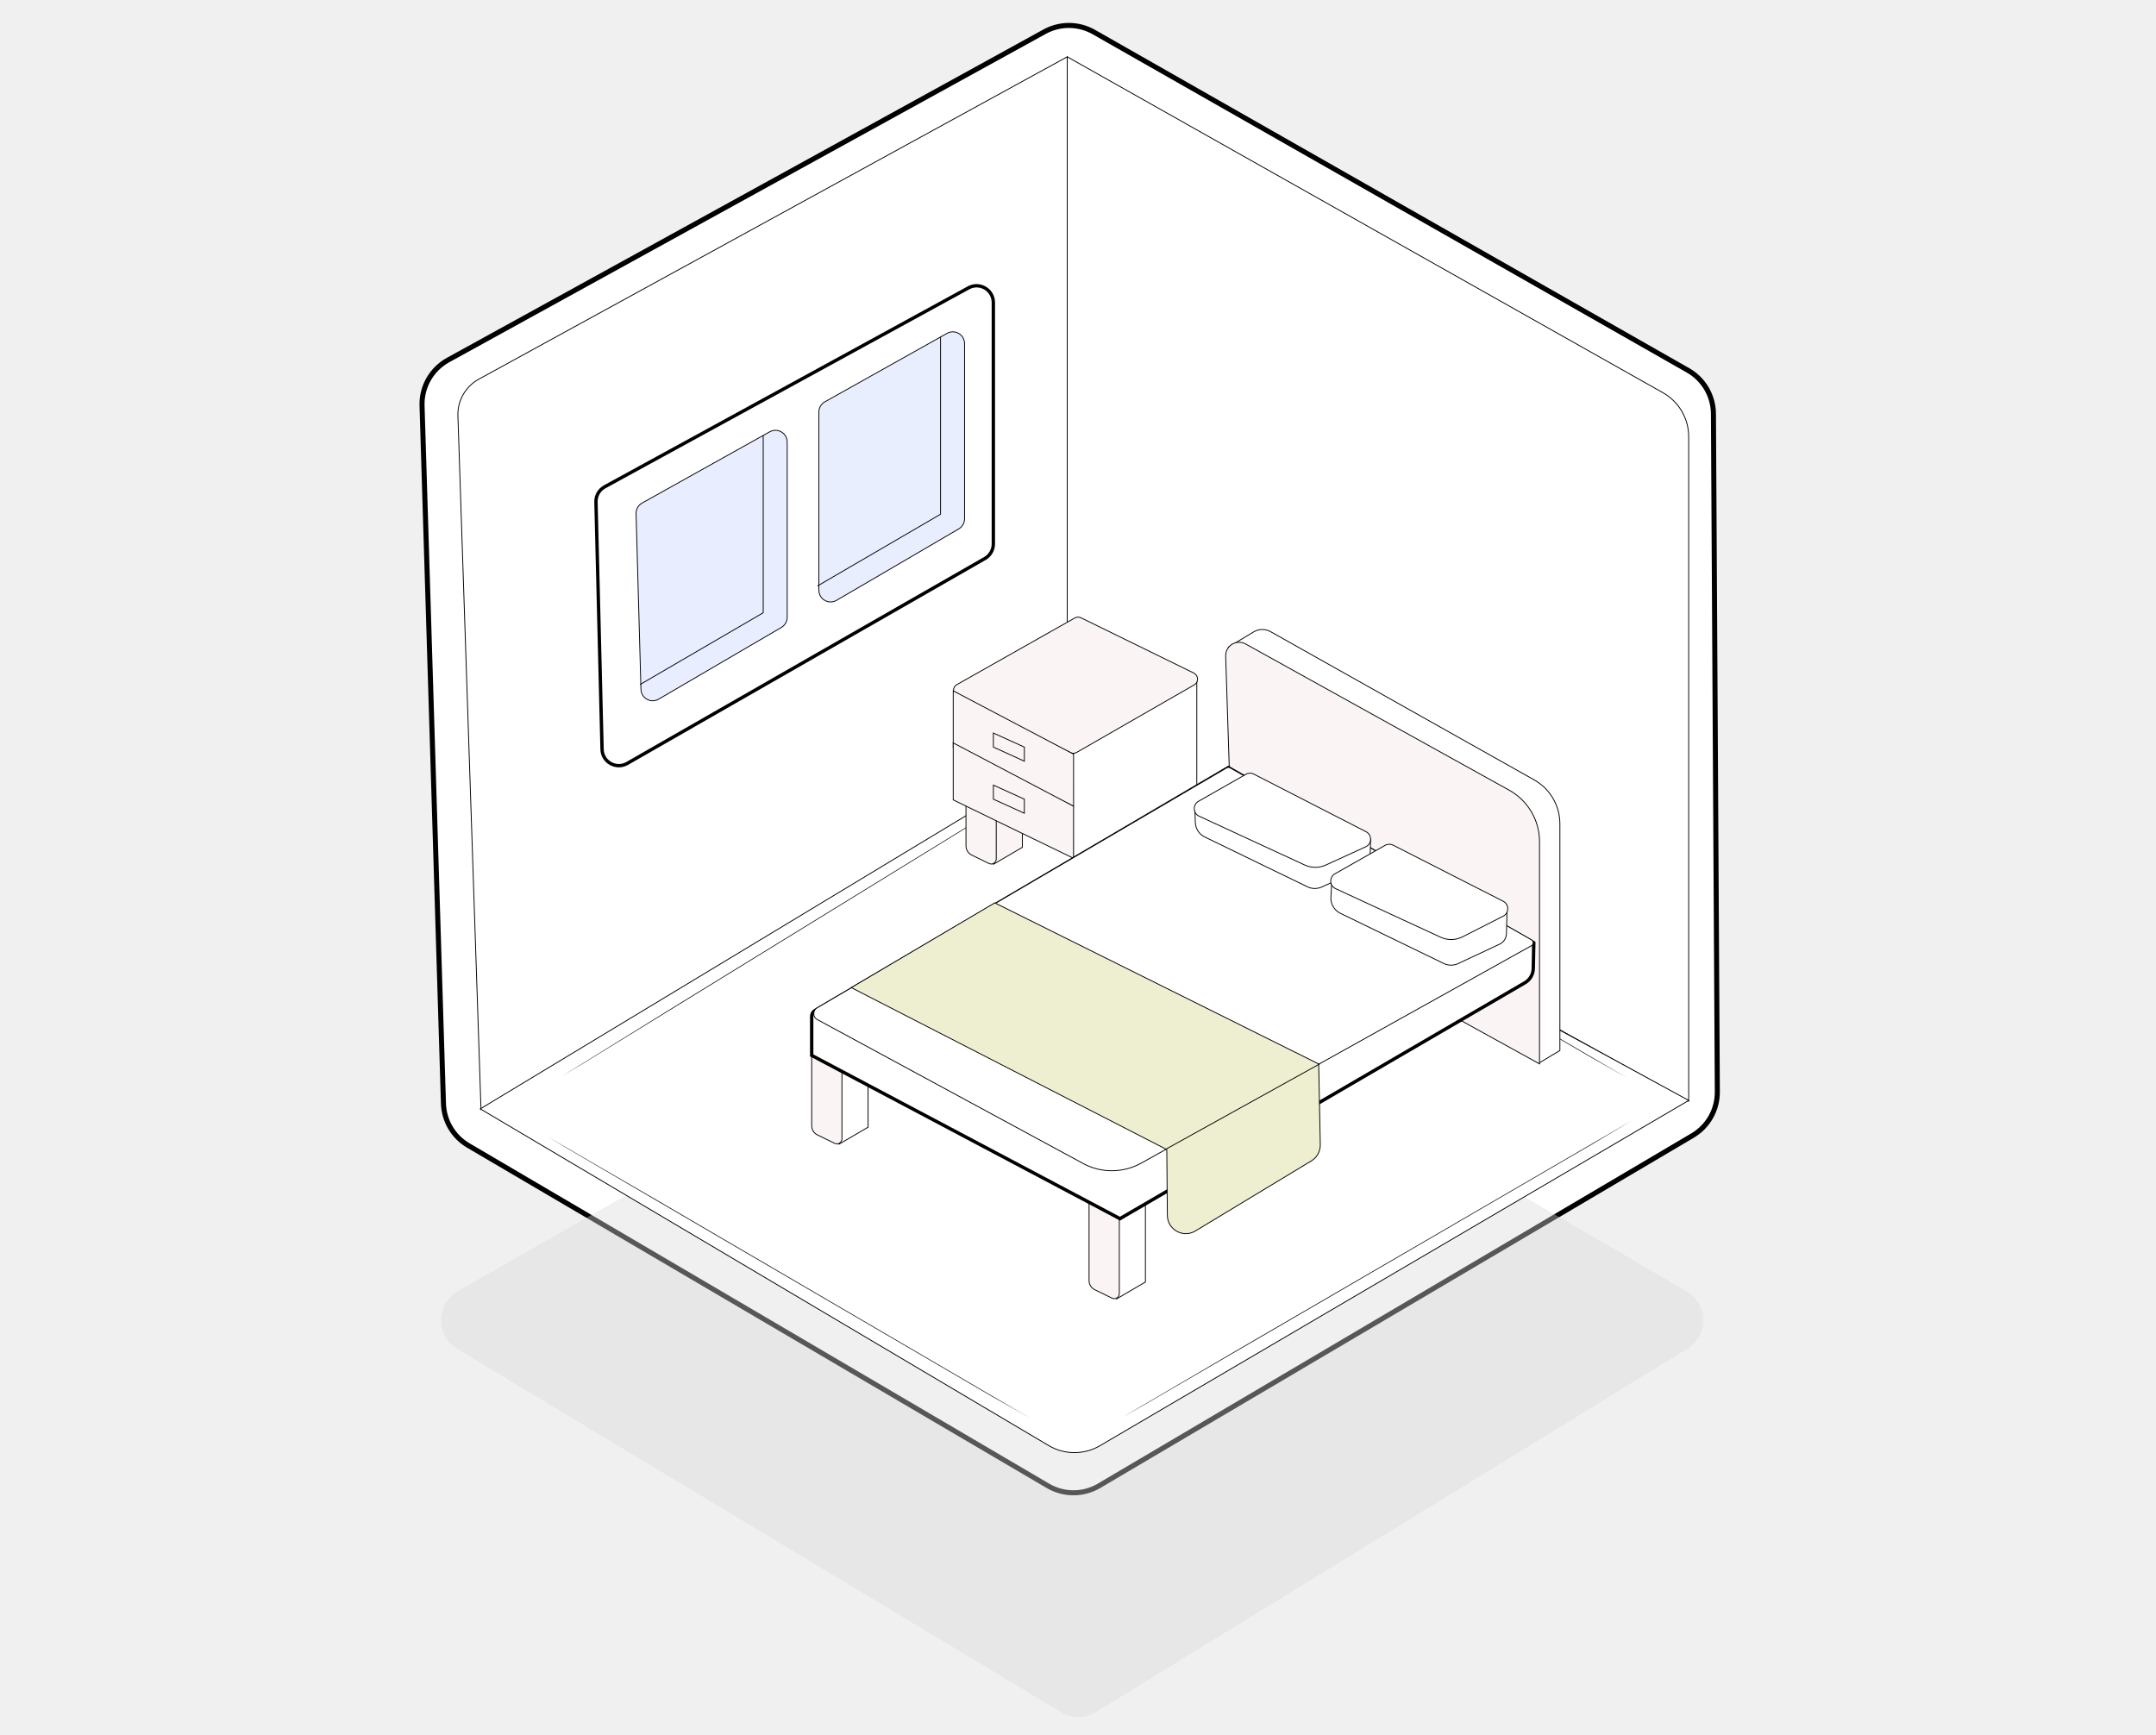
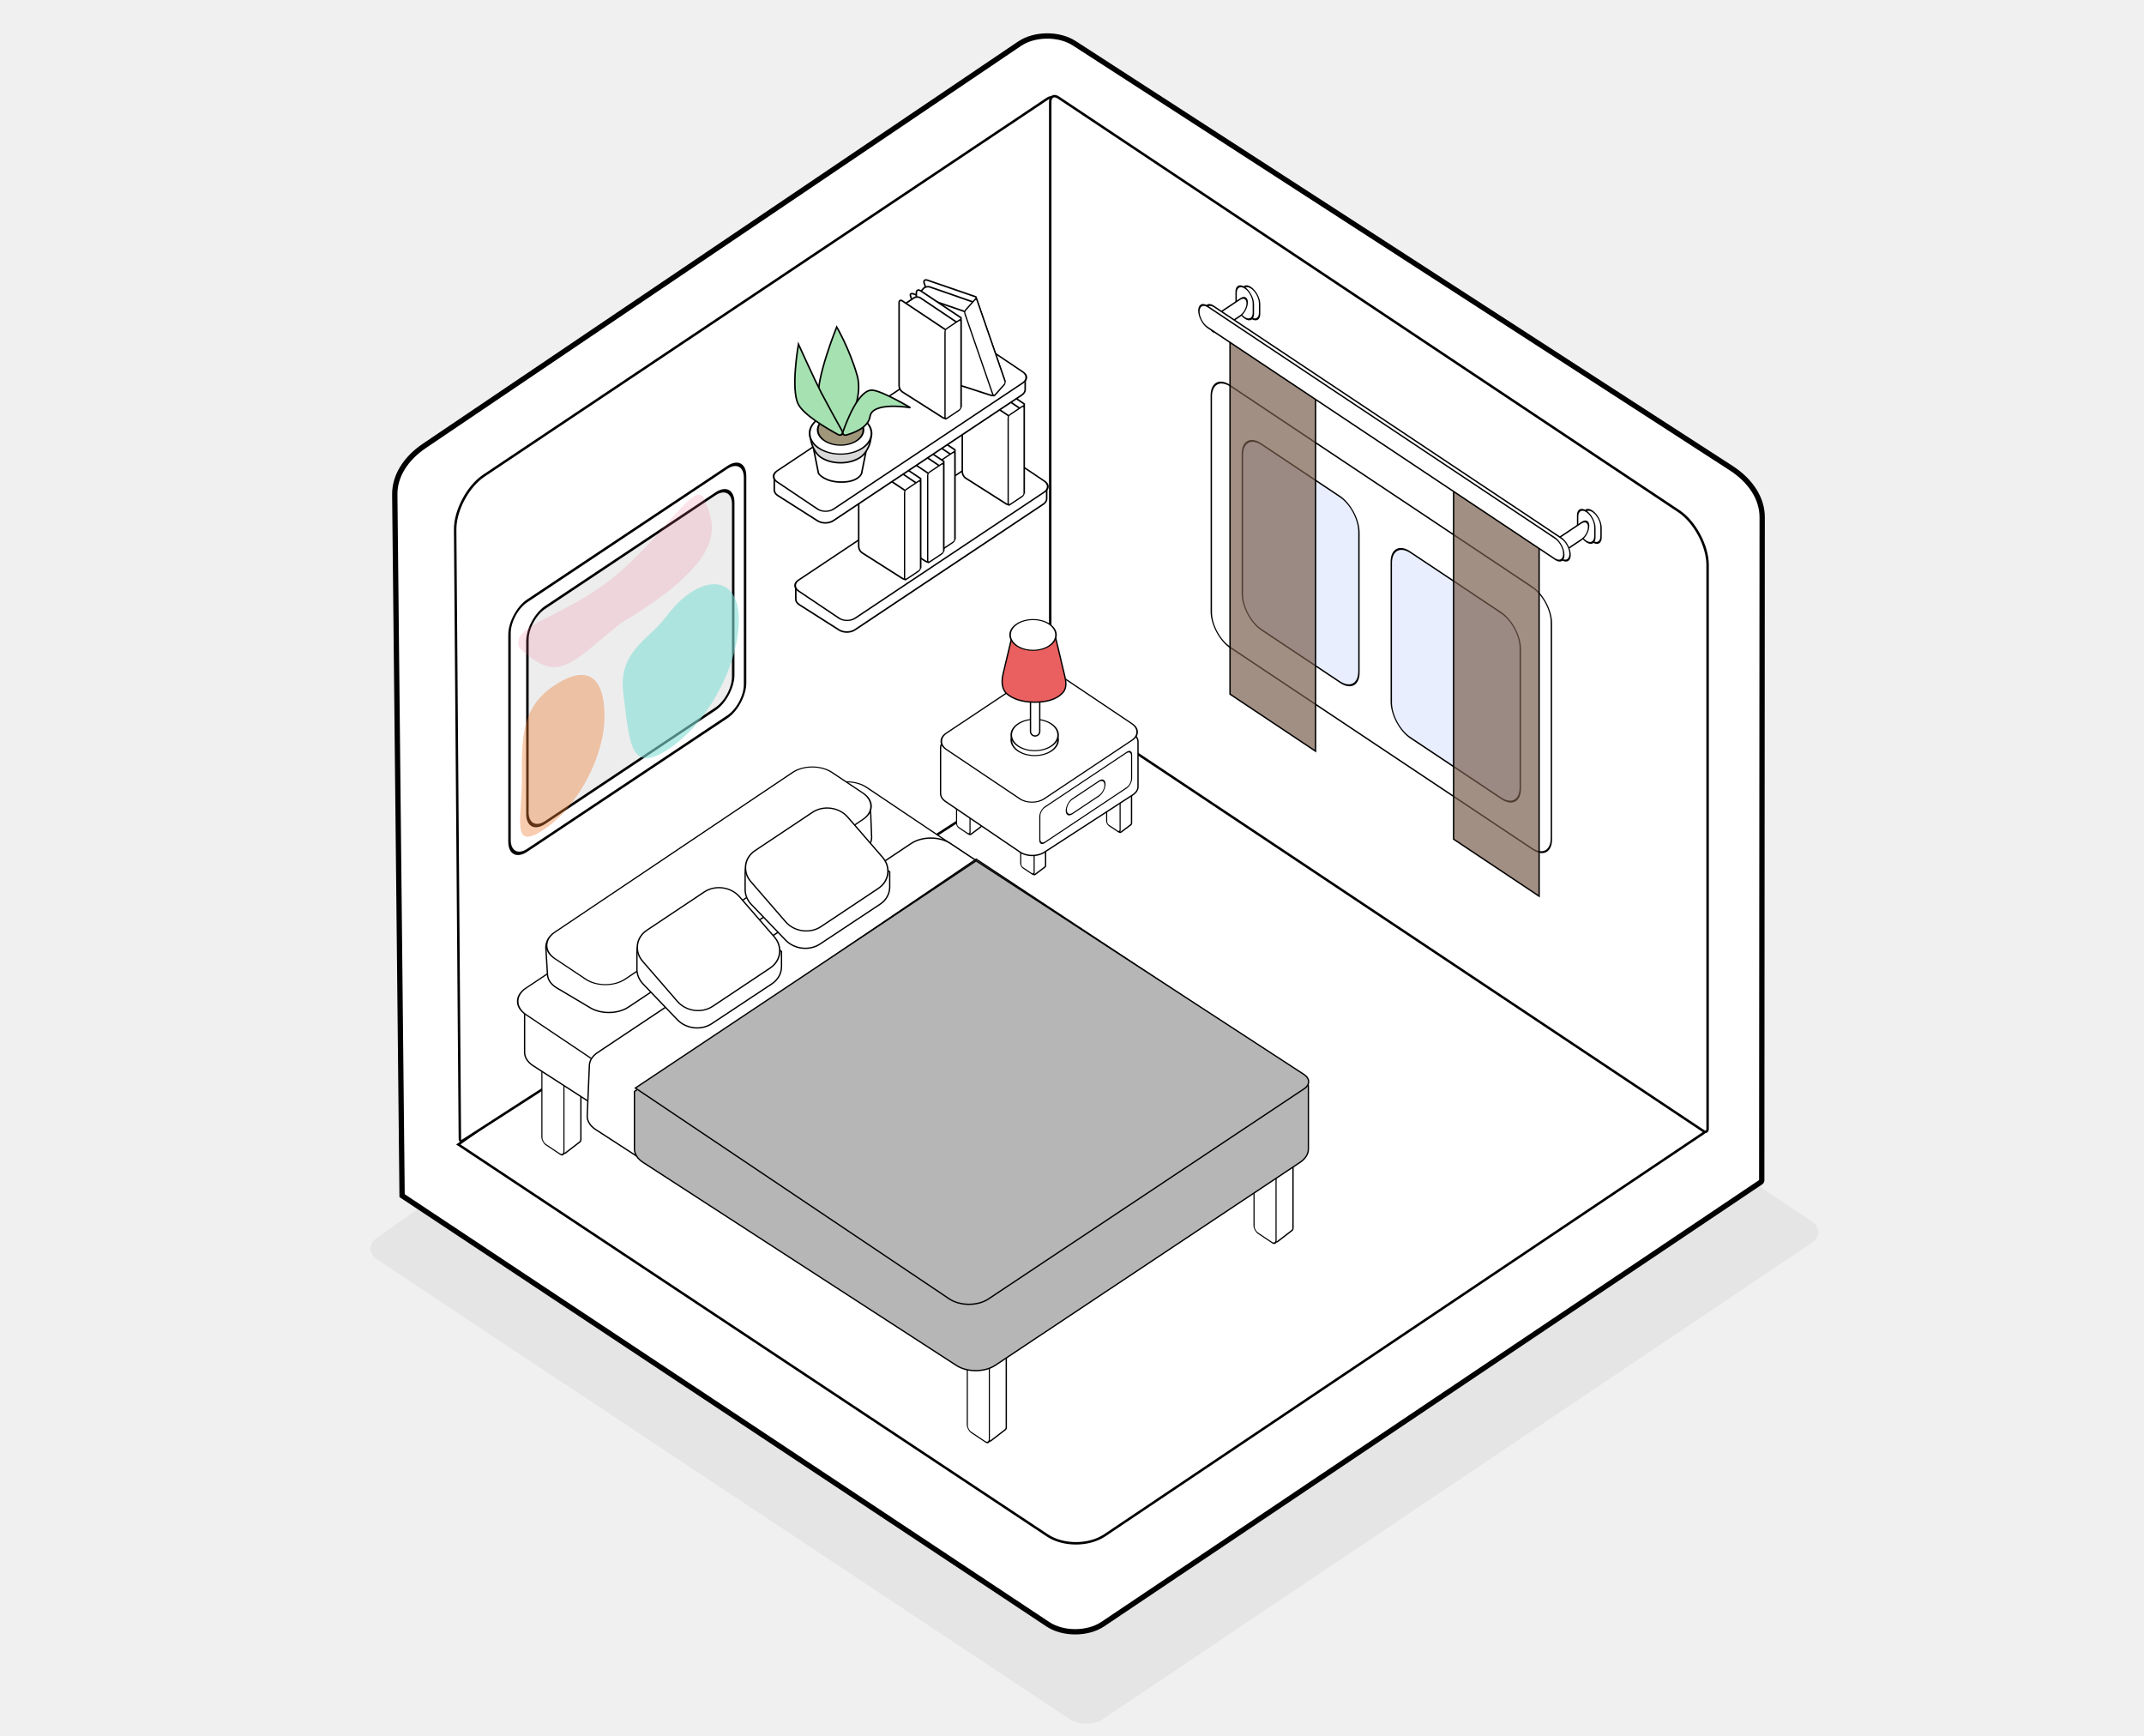
- <svg xmlns="http://www.w3.org/2000/svg" width="169" height="136" viewBox="0 0 169 136" fill="none">
-   <path d="M33.082 31.802L34.761 86.515C34.803 87.871 35.538 89.11 36.708 89.797L82.145 116.48C83.381 117.206 84.915 117.205 86.15 116.476L132.673 89.019C133.883 88.305 134.622 87.002 134.614 85.597L134.309 32.44C134.301 31.029 133.541 29.73 132.315 29.033L85.738 2.511C84.545 1.832 83.084 1.822 81.882 2.484L35.124 28.223C33.825 28.938 33.036 30.32 33.082 31.802Z" fill="white" stroke="black" stroke-width="0.395" />
-   <path d="M83.225 74.228L35.902 101.209C34.155 102.205 34.126 104.713 35.849 105.75L83.171 134.223C84.013 134.73 85.068 134.725 85.905 134.21L132.252 105.737C133.947 104.695 133.918 102.222 132.198 101.221L85.852 74.239C85.041 73.767 84.04 73.763 83.225 74.228Z" fill="#D9D9D9" fill-opacity="0.4" />
-   <path d="M37.704 86.984L35.893 32.599C35.853 31.409 36.487 30.297 37.531 29.725L83.659 4.453L84.1 59.124L37.704 86.984Z" fill="white" stroke="black" stroke-width="0.066" />
-   <path d="M47.193 58.739L46.715 39.349C46.703 38.856 46.967 38.398 47.399 38.162L75.918 22.565C76.795 22.085 77.865 22.72 77.865 23.719V42.639C77.865 43.111 77.613 43.546 77.204 43.781L49.162 59.848C48.297 60.343 47.217 59.735 47.193 58.739Z" fill="white" fill-opacity="0.7" stroke="black" stroke-width="0.263" />
-   <path d="M50.242 54.04L49.859 40.264C49.85 39.921 50.032 39.601 50.331 39.434L60.335 33.85C60.949 33.508 61.705 33.952 61.705 34.655V48.391C61.705 48.718 61.531 49.021 61.249 49.186L51.627 54.81C51.023 55.163 50.261 54.74 50.242 54.04Z" fill="#DFE6FF" fill-opacity="0.7" stroke="black" stroke-width="0.066" />
-   <path d="M64.188 46.267V32.302C64.188 31.969 64.368 31.662 64.658 31.499L74.236 26.132C74.85 25.788 75.607 26.231 75.607 26.935V40.668C75.607 40.995 75.434 41.298 75.151 41.463L65.573 47.062C64.959 47.421 64.188 46.978 64.188 46.267Z" fill="#E9EEFF" stroke="black" stroke-width="0.066" />
-   <path d="M59.826 34.133V48.035L50.172 53.662" stroke="black" stroke-width="0.066" />
-   <path d="M73.725 26.41V40.312L64.07 45.94" stroke="black" stroke-width="0.066" />
-   <path d="M83.656 4.453L130.362 30.794C131.602 31.494 132.369 32.808 132.369 34.232V86.322L83.656 59.345V4.453Z" fill="white" stroke="black" stroke-width="0.066" />
-   <path d="M132.372 86.265L86.217 113.334C84.979 114.06 83.444 114.057 82.209 113.325L37.648 86.927L83.162 59.453L132.372 86.265Z" fill="white" stroke="black" stroke-width="0.066" />
-   <path d="M98.423 67.482L89.93 62.555L91.405 63.441L108.293 73.306L124.726 82.9L127.626 84.543L98.423 67.482Z" fill="black" />
-   <path d="M52.923 78.874L44.07 84.352L45.636 83.414L63.3 72.554L80.483 61.984L83.471 60.096L52.923 78.874Z" fill="black" />
-   <path d="M51.454 94.056L42.961 89.129L44.436 90.015L61.324 99.88L77.758 109.474L80.657 111.118L51.454 94.056Z" fill="black" />
-   <path d="M96.968 105.838L87.984 111.098L89.572 110.199L107.497 99.774L124.933 89.626L127.966 87.812L96.968 105.838Z" fill="black" />
-   <path d="M80.137 66.426L77.875 67.75L77.985 60.413L80.137 59.695V66.426Z" fill="#FAF4F4" stroke="black" stroke-width="0.066" />
-   <path d="M78.091 67.338V61.46L75.719 60.191V66.319C75.719 66.62 75.891 66.895 76.162 67.028L77.523 67.693C77.785 67.821 78.091 67.63 78.091 67.338Z" fill="#FAF4F4" stroke="black" stroke-width="0.066" />
-   <path d="M84.047 59.121L84.157 69.713L93.812 63.7V53.328L84.047 59.121Z" fill="white" stroke="black" stroke-width="0.066" />
-   <path d="M84.245 48.445L75.005 53.668C74.638 53.876 74.652 54.41 75.03 54.597L83.904 58.997C84.061 59.075 84.247 59.069 84.4 58.981L93.609 53.691C93.975 53.48 93.957 52.947 93.579 52.762L84.736 48.431C84.58 48.354 84.396 48.36 84.245 48.445Z" fill="#FAF4F4" stroke="black" stroke-width="0.066" />
-   <path d="M74.719 58.625V54.156L84.153 59.121V63.204L74.719 58.625Z" fill="#FAF4F4" stroke="black" stroke-width="0.066" />
-   <path d="M77.867 58.568V57.465L80.295 58.568V59.672L77.867 58.568Z" fill="#FAF4F4" stroke="black" stroke-width="0.066" />
-   <path d="M74.719 62.707V58.238L84.153 63.203V67.286L74.719 62.707Z" fill="#FAF4F4" stroke="black" stroke-width="0.066" />
-   <path d="M77.867 62.65V61.547L80.295 62.65V63.754L77.867 62.65Z" fill="#FAF4F4" stroke="black" stroke-width="0.066" />
-   <path d="M89.785 100.5L87.523 101.824L87.634 94.487L89.785 93.769V100.5Z" fill="white" stroke="black" stroke-width="0.066" />
-   <path d="M87.739 101.412V95.534L85.367 94.266V100.393C85.367 100.694 85.539 100.97 85.81 101.102L87.171 101.767C87.434 101.895 87.739 101.704 87.739 101.412Z" fill="#FAF4F4" stroke="black" stroke-width="0.066" />
-   <path d="M68.043 88.363L65.781 89.687L65.892 82.35L68.043 81.633V88.363Z" fill="white" stroke="black" stroke-width="0.066" />
-   <path d="M65.997 89.276V83.398L63.625 82.129V88.256C63.625 88.558 63.797 88.833 64.068 88.965L65.429 89.63C65.692 89.758 65.997 89.567 65.997 89.276Z" fill="#FAF4F4" stroke="black" stroke-width="0.066" />
-   <path d="M122.273 82.352L120.618 83.345L96.289 50.728L98.268 49.536C98.674 49.291 99.179 49.284 99.592 49.516L120.261 61.139C121.504 61.838 122.273 63.153 122.273 64.579V82.352Z" fill="white" stroke="black" stroke-width="0.066" />
-   <path d="M120.676 65.975V83.4L96.678 70.16L96.075 51.436C96.049 50.619 96.923 50.086 97.638 50.482L118.305 61.948C119.768 62.76 120.676 64.302 120.676 65.975Z" fill="#FAF4F4" stroke="black" stroke-width="0.066" />
-   <path d="M119.534 77.039L87.788 95.534L63.625 82.736V79.671C63.625 79.485 63.724 79.312 63.885 79.218L96.284 60.172L120.227 73.909L120.187 75.928C120.178 76.387 119.93 76.808 119.534 77.039Z" fill="white" stroke="black" stroke-width="0.263" />
-   <path d="M84.897 91.207L64.063 79.926C63.703 79.731 63.694 79.216 64.048 79.009L96.156 60.194C96.238 60.147 96.338 60.146 96.42 60.193L120.046 73.678C120.224 73.779 120.223 74.037 120.044 74.136L89.458 91.179C88.042 91.968 86.322 91.978 84.897 91.207Z" fill="white" stroke="black" stroke-width="0.066" />
-   <path d="M77.975 70.777L66.727 77.421L91.46 90.117L91.504 95.273C91.514 96.395 92.74 97.08 93.7 96.5L102.794 91.004C103.237 90.736 103.503 90.253 103.493 89.736L103.367 83.407L77.975 70.777Z" fill="#EDEFD0" stroke="black" stroke-width="0.066" />
-   <path d="M91.336 90.116L103.44 83.406" stroke="black" stroke-width="0.066" />
-   <path d="M93.695 64.47L93.664 63.445L107.435 65.762L107.395 67.249C107.386 67.601 107.176 67.917 106.854 68.063L103.605 69.535C103.249 69.696 102.839 69.691 102.487 69.52L94.436 65.614C93.995 65.4 93.71 64.959 93.695 64.47Z" fill="white" stroke="black" stroke-width="0.066" />
-   <path d="M103.923 67.814L107.05 66.384C107.549 66.155 107.565 65.451 107.077 65.2L98.283 60.686C98.086 60.585 97.85 60.59 97.657 60.7L93.946 62.815C93.481 63.08 93.51 63.759 93.995 63.983L102.273 67.811C102.796 68.053 103.399 68.054 103.923 67.814Z" fill="white" stroke="black" stroke-width="0.066" />
-   <path d="M104.323 70.337L104.396 69.039L118.125 71.445L118.083 73.201C118.075 73.55 117.87 73.865 117.553 74.013L114.301 75.537C113.941 75.706 113.525 75.703 113.168 75.529L105.062 71.595C104.584 71.363 104.293 70.867 104.323 70.337Z" fill="white" stroke="black" stroke-width="0.066" />
-   <path d="M114.646 73.439L117.826 71.823C118.305 71.579 118.306 70.894 117.826 70.65L109.198 66.254C109.001 66.154 108.767 66.159 108.575 66.268L104.645 68.496C104.18 68.76 104.208 69.441 104.694 69.665L112.924 73.471C113.472 73.724 114.107 73.713 114.646 73.439Z" fill="white" stroke="black" stroke-width="0.066" />
+ <svg xmlns="http://www.w3.org/2000/svg" width="168" height="136" viewBox="0 0 168 136" fill="none">
+   <path d="M83.65 58.572C84.351 58.075 85.526 58.062 86.249 58.544L141.947 95.676C142.656 96.149 142.658 96.917 141.95 97.392L86.402 134.7C85.696 135.174 84.551 135.177 83.842 134.706L29.565 98.689C28.867 98.226 28.849 97.475 29.524 96.995L83.65 58.572Z" fill="black" fill-opacity="0.05" />
+   <path d="M79.895 3.423C81.07 2.63 82.978 2.615 84.177 3.39L135.636 36.666C137.2 37.678 138.083 39.072 138.082 40.528L138.047 92.478C138.047 92.535 138.012 92.591 137.951 92.632L86.414 127.247C85.227 128.044 83.302 128.048 82.11 127.258L31.507 93.677L30.934 38.751C30.919 37.32 31.757 35.944 33.263 34.926L79.895 3.423Z" fill="white" stroke="black" stroke-width="0.416" />
+   <path d="M81.916 57.011C83.144 56.139 85.205 56.117 86.471 56.961L133.512 88.322C133.691 88.441 133.691 88.635 133.513 88.755L86.562 120.289C85.325 121.12 83.317 121.125 82.073 120.3L35.912 89.668L81.916 57.011Z" fill="white" stroke="black" stroke-width="0.193" />
+   <path d="M35.665 41.494C35.653 40.001 36.661 38.104 37.91 37.269L82.063 7.738C82.412 7.504 82.698 7.646 82.709 8.058L83.962 55.769C84.001 57.286 82.958 59.253 81.672 60.082L36.272 89.357C36.141 89.441 36.036 89.384 36.035 89.228L35.665 41.494Z" fill="white" stroke="black" stroke-width="0.193" />
+   <path d="M82.294 7.989C82.294 7.561 82.582 7.406 82.939 7.644L131.554 40.054C132.797 40.882 133.804 42.764 133.804 44.257V88.446C133.804 88.661 133.659 88.739 133.48 88.619L84.543 55.995C83.301 55.167 82.294 53.285 82.294 51.792V7.989Z" fill="white" stroke="black" stroke-width="0.193" />
+   <rect x="0.097" y="0.052" width="22.184" height="19.543" rx="1.665" transform="matrix(0.83205 -0.5547 0 1 39.843 48.0016)" fill="white" stroke="black" stroke-width="0.233" />
+   <rect x="0.097" y="0.052" width="19.382" height="16.851" rx="1.665" transform="matrix(0.83205 -0.5547 0 1 41.2458 48.5189)" fill="#EDEDED" stroke="black" stroke-width="0.233" />
+   <path d="M40.678 50.733C40.012 48.916 43.968 48.498 47.982 45.3C51.996 42.102 54.547 37.334 55.212 39.151C55.878 40.969 57.539 43.534 48.682 48.797C44.668 51.995 43.785 53.694 40.678 50.733Z" fill="#F07594" fill-opacity="0.2" />
+   <path d="M57.897 48.529C57.897 52.111 55.459 56.641 52.451 58.646C49.443 60.651 49.351 58.433 48.871 54.545C48.327 51.067 50.781 50.2 52.18 48.336C54.81 44.829 57.897 44.946 57.897 48.529Z" fill="#84DED5" fill-opacity="0.6" />
+   <path d="M47.365 56.142C47.365 59.28 45.248 63.235 42.637 64.976C40.026 66.717 40.893 64.223 40.893 61.085C40.893 57.947 40.795 55.468 43.406 53.727C46.017 51.986 47.365 53.004 47.365 56.142Z" fill="#FF0040" fill-opacity="0.23" />
+   <path d="M47.365 56.142C47.365 59.28 45.248 63.235 42.637 64.976C40.026 66.717 40.893 64.223 40.893 61.085C40.893 57.947 40.795 55.468 43.406 53.727C46.017 51.986 47.365 53.004 47.365 56.142Z" fill="#E1E431" fill-opacity="0.22" />
+   <path d="M62.633 47.377C62.456 47.265 62.356 47.108 62.356 46.945L62.356 46.15C62.356 45.985 62.457 45.828 62.636 45.715L77.498 36.376C77.812 36.178 78.294 36.16 78.641 36.333L81.619 37.82C81.869 37.945 82.016 38.142 82.016 38.35L82.016 39.078C82.016 39.236 81.922 39.388 81.754 39.5L66.986 49.346C66.644 49.574 66.093 49.578 65.743 49.355L62.633 47.377Z" fill="white" stroke="black" stroke-width="0.121" />
+   <rect x="0.101" y="0" width="19.351" height="5.346" rx="0.758" transform="matrix(0.83205 -0.5547 0.830139 0.557556 61.8508 45.9315)" fill="white" stroke="black" stroke-width="0.121" />
+   <path d="M71.328 33.302C71.328 33.087 71.473 33.009 71.652 33.128L74.827 35.245V42.178L71.328 40.105V33.302Z" fill="white" stroke="black" stroke-width="0.121" />
+   <path d="M70.281 34.605C70.14 34.51 70.14 34.356 70.282 34.262L71.139 33.691C71.281 33.596 71.51 33.596 71.651 33.691L74.668 35.718L73.555 36.46C73.413 36.554 73.183 36.554 73.042 36.459L70.281 34.605Z" fill="white" stroke="black" stroke-width="0.121" />
+   <path d="M69.975 34.065C69.975 33.895 70.09 33.833 70.231 33.928L73.922 36.389L73.713 42.904C73.706 43.105 73.568 43.177 73.397 43.068L70.238 41.061C70.094 40.969 69.975 40.751 69.975 40.577V34.065Z" fill="white" stroke="black" stroke-width="0.121" />
+   <rect x="0.05" y="0.027" width="1.501" height="7.044" rx="0.164" transform="matrix(0.83205 -0.5547 0 1 73.527 36.1833)" fill="white" stroke="black" stroke-width="0.121" />
+   <path d="M76.757 29.701C76.757 29.486 76.903 29.408 77.082 29.528L80.257 31.645V38.577L76.757 36.505V29.701Z" fill="white" stroke="black" stroke-width="0.121" />
+   <path d="M75.711 31.004C75.57 30.909 75.57 30.756 75.711 30.661L76.569 30.09C76.71 29.995 76.94 29.996 77.081 30.091L80.098 32.117L78.984 32.859C78.842 32.954 78.613 32.953 78.472 32.859L75.711 31.004Z" fill="white" stroke="black" stroke-width="0.121" />
+   <path d="M75.404 30.465C75.404 30.294 75.519 30.233 75.661 30.327L79.352 32.788L79.142 39.303C79.136 39.505 78.998 39.576 78.827 39.468L75.668 37.46C75.523 37.369 75.404 37.15 75.404 36.977V30.465Z" fill="white" stroke="black" stroke-width="0.121" />
+   <rect x="0.05" y="0.027" width="1.501" height="7.044" rx="0.164" transform="matrix(0.83205 -0.5547 0 1 78.9567 32.5827)" fill="white" stroke="black" stroke-width="0.121" />
+   <path d="M70.452 34.202C70.452 33.987 70.597 33.909 70.776 34.028L73.951 36.145V43.078L70.452 41.005V34.202Z" fill="white" stroke="black" stroke-width="0.121" />
+   <path d="M69.405 35.505C69.264 35.41 69.264 35.257 69.406 35.162L70.263 34.591C70.405 34.496 70.634 34.497 70.775 34.592L73.792 36.618L72.678 37.36C72.537 37.455 72.307 37.454 72.166 37.359L69.405 35.505Z" fill="white" stroke="black" stroke-width="0.121" />
+   <path d="M69.099 34.965C69.099 34.795 69.214 34.733 69.355 34.828L73.046 37.289L72.837 43.804C72.83 44.005 72.692 44.077 72.521 43.969L69.362 41.961C69.218 41.869 69.099 41.651 69.099 41.477V34.965Z" fill="white" stroke="black" stroke-width="0.121" />
+   <rect x="0.05" y="0.027" width="1.501" height="7.044" rx="0.164" transform="matrix(0.83205 -0.5547 0 1 72.6511 37.0834)" fill="white" stroke="black" stroke-width="0.121" />
+   <path d="M68.639 35.551C68.639 35.336 68.784 35.258 68.963 35.378L72.139 37.495V44.427L68.639 42.355V35.551Z" fill="white" stroke="black" stroke-width="0.121" />
+   <path d="M67.593 36.855C67.451 36.76 67.452 36.606 67.593 36.511L68.45 35.94C68.592 35.846 68.822 35.846 68.963 35.941L71.98 37.967L70.866 38.71C70.724 38.804 70.495 38.804 70.353 38.709L67.593 36.855Z" fill="white" stroke="black" stroke-width="0.121" />
+   <path d="M67.286 36.315C67.286 36.144 67.401 36.083 67.543 36.177L71.234 38.638L71.024 45.154C71.018 45.355 70.88 45.426 70.709 45.318L67.55 43.31C67.405 43.219 67.286 43 67.286 42.827V36.315Z" fill="white" stroke="black" stroke-width="0.121" />
+   <rect x="0.05" y="0.027" width="1.501" height="7.044" rx="0.164" transform="matrix(0.83205 -0.5547 0 1 70.8386 38.4328)" fill="white" stroke="black" stroke-width="0.121" />
+   <path d="M60.948 38.826C60.771 38.713 60.671 38.556 60.671 38.393L60.671 37.598C60.67 37.433 60.772 37.276 60.951 37.163L75.813 27.824C76.127 27.627 76.609 27.609 76.956 27.782L79.934 29.269C80.184 29.393 80.331 29.59 80.331 29.799L80.331 30.526C80.331 30.684 80.237 30.836 80.069 30.948L65.301 40.794C64.959 41.022 64.408 41.026 64.057 40.803L60.948 38.826Z" fill="white" stroke="black" stroke-width="0.121" />
+   <rect x="0.101" y="0" width="19.351" height="5.346" rx="0.758" transform="matrix(0.83205 -0.5547 0.830139 0.557556 60.1657 37.3798)" fill="white" stroke="black" stroke-width="0.121" />
+   <path d="M72.418 22.189C72.348 21.986 72.464 21.881 72.677 21.954L76.466 23.257L78.729 29.81L74.639 28.62L72.418 22.189Z" fill="white" stroke="black" stroke-width="0.121" />
+   <path d="M71.827 23.65C71.658 23.591 71.608 23.446 71.716 23.325L72.365 22.597C72.473 22.476 72.697 22.426 72.866 22.485L76.47 23.737L75.626 24.684C75.519 24.804 75.294 24.854 75.126 24.795L71.827 23.65Z" fill="white" stroke="black" stroke-width="0.121" />
+   <path d="M71.349 23.206C71.293 23.046 71.385 22.962 71.554 23.02L75.958 24.535L77.88 30.74C77.94 30.931 77.828 31.029 77.626 30.964L73.889 29.761C73.718 29.706 73.531 29.526 73.474 29.362L71.349 23.206Z" fill="white" stroke="black" stroke-width="0.121" />
+   <rect x="0.058" y="0.014" width="1.501" height="7.044" rx="0.164" transform="matrix(0.630634 -0.707232 0.326413 0.945227 75.5119 24.4418)" fill="white" stroke="black" stroke-width="0.121" />
+   <path d="M71.803 22.951C71.803 22.736 71.948 22.658 72.127 22.777L75.302 24.894V31.827L71.803 29.754V22.951Z" fill="white" stroke="black" stroke-width="0.121" />
+   <path d="M70.756 24.254C70.615 24.159 70.615 24.006 70.757 23.911L71.614 23.34C71.756 23.245 71.985 23.246 72.126 23.341L75.143 25.367L74.029 26.109C73.888 26.204 73.658 26.203 73.517 26.108L70.756 24.254Z" fill="white" stroke="black" stroke-width="0.121" />
+   <path d="M70.45 23.714C70.45 23.544 70.565 23.483 70.707 23.577L74.397 26.038L74.188 32.553C74.181 32.754 74.043 32.826 73.873 32.718L70.713 30.71C70.569 30.619 70.45 30.4 70.45 30.226V23.714Z" fill="white" stroke="black" stroke-width="0.121" />
+   <rect x="0.05" y="0.027" width="1.501" height="7.044" rx="0.164" transform="matrix(0.83205 -0.5547 0 1 74.0085 25.8325)" fill="white" stroke="black" stroke-width="0.121" />
+   <path d="M64.137 37.095L63.687 34.844H67.963L67.513 37.095C67.513 37.095 67.287 37.77 65.937 37.77C64.587 37.77 64.137 37.095 64.137 37.095Z" fill="white" stroke="black" stroke-width="0.121" />
+   <path d="M67.419 33.75L67.456 33.775L67.502 33.759C67.662 33.706 67.786 33.692 67.88 33.702C67.971 33.713 68.044 33.747 68.101 33.805C68.219 33.925 68.262 34.139 68.233 34.396C68.205 34.651 68.108 34.939 67.963 35.199C67.818 35.461 67.627 35.69 67.416 35.831C66.556 36.404 65.164 36.401 64.306 35.825C64.097 35.684 63.909 35.442 63.768 35.163C63.627 34.885 63.535 34.577 63.51 34.308C63.498 34.174 63.502 34.05 63.525 33.947C63.548 33.842 63.589 33.761 63.645 33.708C63.699 33.657 63.765 33.633 63.849 33.634C63.938 33.636 64.059 33.668 64.216 33.749L64.266 33.774L64.31 33.745C65.169 33.172 66.562 33.174 67.419 33.75Z" fill="#D9D9D9" stroke="black" stroke-width="0.121" />
+   <circle cx="2.124" cy="2.124" r="2.063" transform="matrix(0.83205 -0.5547 0.830139 0.557556 62.334 33.9509)" fill="white" stroke="black" stroke-width="0.121" />
+   <circle cx="1.584" cy="1.584" r="1.523" transform="matrix(0.83205 -0.5547 0.830139 0.557556 63.2339 33.6743)" fill="#A0967A" stroke="black" stroke-width="0.121" />
+   <path d="M64.159 31.128C63.913 29.706 65.563 25.618 65.563 25.618C65.563 25.618 66.567 27.328 67.166 29.418C67.681 31.213 66.377 33.428 65.999 34.019C65.95 34.095 65.844 34.097 65.789 34.025C65.431 33.549 64.311 32.007 64.159 31.128Z" fill="#A6E2B1" stroke="black" stroke-width="0.121" />
+   <path d="M62.564 31.693C63.013 32.52 64.743 33.543 65.696 34.06C65.89 34.166 66.091 33.957 65.984 33.764C65.541 32.967 64.786 31.599 64.365 30.793C63.873 29.852 62.565 26.968 62.565 26.968C62.565 26.968 61.934 30.532 62.564 31.693Z" fill="#A6E2B1" stroke="black" stroke-width="0.121" />
+   <path d="M68.362 30.571C67.322 30.49 66.376 32.907 66.056 33.824C66.001 33.982 66.133 34.132 66.295 34.088C66.89 33.929 68.038 33.51 68.175 32.627C68.362 31.427 71.341 31.941 71.341 31.941C71.341 31.941 69.145 30.632 68.362 30.571Z" fill="#A6E2B1" stroke="black" stroke-width="0.121" />
+   <rect x="0.055" y="0.102" width="32.028" height="20.502" rx="1.793" transform="matrix(0.83205 0.5547 0 1 94.87 29.1033)" fill="white" stroke="black" stroke-width="0.131" />
+   <rect x="0.055" y="0.102" width="10.979" height="14.534" rx="1.793" transform="matrix(0.83205 0.5547 0 1 97.3036 33.6746)" fill="#E9EEFF" stroke="black" stroke-width="0.131" />
+   <rect x="0.055" y="0.102" width="12.148" height="14.534" rx="1.793" transform="matrix(0.83205 0.5547 0 1 108.974 42.1384)" fill="#E9EEFF" stroke="black" stroke-width="0.131" />
+   <rect x="0.055" y="0.102" width="8.055" height="27.914" transform="matrix(0.83205 0.5547 0 1 96.3368 26.3401)" fill="#785C4C" fill-opacity="0.68" stroke="black" stroke-width="0.131" />
+   <rect x="0.055" y="0.102" width="8.055" height="28.084" transform="matrix(0.83205 0.5547 0 1 113.855 37.5312)" fill="#785C4C" fill-opacity="0.68" stroke="black" stroke-width="0.131" />
+   <rect x="0.055" y="0.102" width="1.623" height="2.363" rx="0.811" transform="matrix(0.83205 0.5547 0 1 124.059 39.4761)" fill="white" stroke="black" stroke-width="0.131" />
+   <rect x="0.055" y="0.102" width="1.623" height="2.363" rx="0.811" transform="matrix(0.83205 0.5547 0 1 123.575 39.4761)" fill="white" stroke="black" stroke-width="0.131" />
+   <rect x="0.055" y="0.102" width="1.623" height="2.363" rx="0.811" transform="matrix(0.83205 0.5547 0 1 97.3046 21.9609)" fill="white" stroke="black" stroke-width="0.131" />
+   <rect x="0.055" y="0.102" width="1.623" height="2.363" rx="0.811" transform="matrix(0.83205 0.5547 0 1 96.8139 21.9609)" fill="white" stroke="black" stroke-width="0.131" />
+   <rect x="0.055" y="0.029" width="3.377" height="1.323" rx="0.661" transform="matrix(0.83205 -0.5547 0 1 121.626 42.4568)" fill="white" stroke="black" stroke-width="0.131" />
+   <rect x="0.055" y="0.029" width="3.377" height="1.323" rx="0.661" transform="matrix(0.83205 -0.5547 0 1 94.871 24.9399)" fill="white" stroke="black" stroke-width="0.131" />
+   <rect x="0.055" y="0.102" width="34.367" height="1.647" rx="0.823" transform="matrix(0.83205 0.5547 0 1 94.3866 23.4209)" fill="white" stroke="black" stroke-width="0.131" />
+   <rect x="0.055" y="0.102" width="34.367" height="1.647" rx="0.823" transform="matrix(0.83205 0.5547 0 1 93.8964 23.4209)" fill="white" stroke="black" stroke-width="0.131" />
+   <path d="M80.452 62.705C80.452 62.596 80.519 62.548 80.609 62.594L81.724 63.156C81.833 63.211 81.93 63.378 81.93 63.51V67.812C81.93 67.863 81.914 67.903 81.886 67.924L81.098 68.518C81.022 68.575 80.884 68.478 80.814 68.32L80.489 67.585C80.465 67.531 80.452 67.476 80.452 67.429V62.705Z" fill="white" stroke="black" stroke-width="0.104" />
+   <rect x="0.043" y="0.081" width="1.267" height="5.115" rx="0.218" transform="matrix(0.83205 0.5547 0 1 79.9443 62.654)" fill="white" stroke="black" stroke-width="0.104" />
+   <path d="M87.188 59.386C87.188 59.277 87.256 59.229 87.346 59.275L88.46 59.838C88.569 59.893 88.666 60.059 88.666 60.191V64.493C88.666 64.545 88.651 64.585 88.623 64.606L87.834 65.2C87.759 65.256 87.621 65.159 87.55 65.001L87.225 64.266C87.201 64.212 87.188 64.158 87.188 64.11V59.386Z" fill="white" stroke="black" stroke-width="0.104" />
+   <rect x="0.043" y="0.081" width="1.267" height="5.115" rx="0.218" transform="matrix(0.83205 0.5547 0 1 86.6806 59.3356)" fill="white" stroke="black" stroke-width="0.104" />
+   <path d="M75.427 59.557C75.427 59.448 75.494 59.4 75.584 59.446L76.698 60.009C76.807 60.064 76.904 60.23 76.904 60.362V64.664C76.904 64.716 76.889 64.756 76.861 64.776L76.072 65.371C75.997 65.427 75.859 65.33 75.789 65.172L75.463 64.437C75.439 64.383 75.427 64.329 75.427 64.281V59.557Z" fill="white" stroke="black" stroke-width="0.104" />
+   <rect x="0.043" y="0.081" width="1.267" height="5.115" rx="0.218" transform="matrix(0.83205 0.5547 0 1 74.9189 59.5063)" fill="white" stroke="black" stroke-width="0.104" />
+   <path d="M74.09 62.795C73.841 62.626 73.701 62.398 73.701 62.16L73.701 58.587C73.701 58.18 74.106 57.825 74.691 57.717L81.694 56.426C81.902 56.387 82.121 56.383 82.332 56.413L88.1 57.23C88.725 57.318 89.173 57.688 89.173 58.115L89.173 61.628C89.173 61.873 89.025 62.106 88.763 62.276L81.828 66.775C81.296 67.12 80.447 67.113 79.926 66.759L74.09 62.795Z" fill="white" stroke="black" stroke-width="0.104" />
+   <rect x="0.086" y="0" width="10.581" height="9.229" rx="1.149" transform="matrix(0.83205 -0.5547 0.830139 0.557556 73.1277 58.1249)" fill="white" stroke="black" stroke-width="0.104" />
+   <rect x="0.043" y="0.023" width="8.644" height="2.768" rx="0.468" transform="matrix(0.83205 -0.5547 0 1 81.4428 63.493)" fill="white" stroke="black" stroke-width="0.104" />
+   <rect x="0.043" y="0.023" width="3.645" height="1.147" rx="0.574" transform="matrix(0.83205 -0.5547 0 1 83.5161 62.9163)" fill="white" stroke="black" stroke-width="0.104" />
+   <circle cx="1.614" cy="1.614" r="1.562" transform="matrix(0.83205 -0.5547 0.830139 0.557556 78.3936 57.9653)" fill="white" stroke="black" stroke-width="0.104" />
+   <circle cx="1.614" cy="1.614" r="1.562" transform="matrix(0.83205 -0.5547 0.830139 0.557556 78.3936 57.5801)" fill="white" stroke="black" stroke-width="0.104" />
+   <rect x="80.748" y="53.911" width="0.725" height="3.752" rx="0.362" fill="white" stroke="black" stroke-width="0.104" />
+   <path d="M79.358 49.616L78.604 52.781C78.466 53.361 78.468 54.008 78.929 54.385C79.322 54.707 79.987 55.015 81.093 55.015C82.358 55.015 82.989 54.611 83.301 54.245C83.584 53.913 83.547 53.447 83.446 53.023L82.635 49.616H79.358Z" fill="#EA5F5F" stroke="black" stroke-width="0.104" />
+   <circle cx="1.582" cy="1.582" r="1.53" transform="matrix(0.83205 -0.5547 0.830139 0.557556 78.3188 49.7422)" fill="white" stroke="black" stroke-width="0.104" />
+   <path d="M98.48 90.324C98.48 90.216 98.519 90.138 98.586 90.112L100.794 89.228C100.997 89.146 101.317 89.533 101.317 89.859V96.204C101.317 96.293 101.291 96.362 101.244 96.398L100.108 97.274C100.013 97.348 99.85 97.277 99.719 97.105L98.646 95.701C98.544 95.567 98.48 95.396 98.48 95.257V90.324Z" fill="white" stroke="black" stroke-width="0.104" />
+   <rect x="0.043" y="0.081" width="2.076" height="7.828" rx="0.378" transform="matrix(0.83205 0.5547 0 1 98.227 88.4789)" fill="white" stroke="black" stroke-width="0.104" />
+   <path d="M76.013 105.933C76.013 105.825 76.052 105.748 76.119 105.721L78.327 104.837C78.53 104.756 78.85 105.142 78.85 105.468V111.814C78.85 111.902 78.825 111.971 78.777 112.007L77.641 112.883C77.546 112.957 77.383 112.886 77.252 112.714L76.18 111.31C76.077 111.176 76.013 111.006 76.013 110.866V105.933Z" fill="white" stroke="black" stroke-width="0.104" />
+   <rect x="0.043" y="0.081" width="2.076" height="9.653" rx="0.378" transform="matrix(0.83205 0.5547 0 1 75.7602 102.263)" fill="white" stroke="black" stroke-width="0.104" />
+   <path d="M42.679 83.279C42.679 83.229 42.688 83.184 42.704 83.149L44.912 78.338C45.046 78.047 45.517 78.475 45.517 78.887V89.266C45.517 89.355 45.491 89.423 45.443 89.46L44.307 90.335C44.212 90.409 44.049 90.339 43.918 90.167L42.846 88.762C42.743 88.629 42.679 88.458 42.679 88.319V83.279Z" fill="white" stroke="black" stroke-width="0.104" />
+   <rect x="0.043" y="0.081" width="2.076" height="8.418" rx="0.378" transform="matrix(0.83205 0.5547 0 1 42.4262 80.9506)" fill="white" stroke="black" stroke-width="0.104" />
+   <path d="M41.776 83.498C41.348 83.222 41.106 82.842 41.106 82.444L41.107 78.375C41.107 77.994 41.329 77.629 41.726 77.357L63.83 62.176C64.659 61.608 66.016 61.587 66.884 62.13L96.533 80.669C96.975 80.946 97.227 81.333 97.227 81.738L97.227 85.124C97.227 85.515 96.992 85.889 96.575 86.164L73.018 101.664C72.175 102.219 70.825 102.223 69.973 101.673L41.776 83.498Z" fill="white" stroke="black" stroke-width="0.104" />
+   <rect x="0.086" y="0" width="32.088" height="37.969" rx="1.857" transform="matrix(0.83205 -0.5547 0.830139 0.557556 39.5896 78.4984)" fill="white" stroke="black" stroke-width="0.104" />
+   <path d="M46.184 83.459C46.2 83.086 46.429 82.731 46.824 82.468L71.396 66.086C72.247 65.519 73.623 65.519 74.475 66.086L96.77 80.902C97.21 81.195 97.444 81.598 97.413 82.012L97.086 86.447C97.06 86.807 96.835 87.148 96.454 87.404L72.705 103.369C71.863 103.935 70.497 103.943 69.638 103.386L46.677 88.499C46.236 88.213 45.995 87.816 46.013 87.406L46.184 83.459Z" fill="white" stroke="black" stroke-width="0.104" />
+   <path d="M49.713 90.012L49.713 85.513L76.491 67.312L101.876 84.116C102.291 84.391 102.524 84.766 102.524 85.156L102.524 90.025C102.524 90.414 102.293 90.786 101.882 91.06L77.995 106.964C77.152 107.526 75.792 107.531 74.936 106.977L50.378 91.063C49.953 90.787 49.713 90.408 49.713 90.012Z" fill="#B6B6B6" stroke="black" stroke-width="0.104" />
+   <path d="M49.786 85.246L76.485 67.446L102.189 84.19C102.654 84.493 102.659 84.992 102.199 85.298L77.46 101.767C76.607 102.335 75.226 102.332 74.376 101.761L49.786 85.246Z" fill="#B6B6B6" stroke="black" stroke-width="0.104" />
+   <path d="M62.822 62.288C63.399 61.964 64.185 61.862 64.901 62.017L66.723 62.414C67.601 62.605 68.203 63.145 68.228 63.763L68.299 65.575C68.316 65.977 68.082 66.367 67.656 66.651L49.246 78.903C48.428 79.447 47.12 79.473 46.258 78.962L43.634 77.404C43.191 77.142 42.927 76.77 42.902 76.374L42.771 74.281C42.743 73.828 43.031 73.391 43.551 73.099L62.822 62.288Z" fill="white" stroke="black" stroke-width="0.104" />
+   <rect x="9.93619e-05" y="0.058" width="6.629" height="26.161" rx="1.857" transform="matrix(0.83205 0.5547 -0.830139 0.557556 63.693 59.4547)" fill="white" stroke="black" stroke-width="0.104" />
+   <path d="M50.394 77.097C50.081 76.771 49.908 76.358 49.908 75.937L49.909 74.62C49.909 73.939 50.323 73.322 50.992 73.004L54.888 71.152C55.601 70.813 56.492 70.909 57.122 71.392L61.237 74.549L61.237 75.734C61.237 76.269 60.959 76.766 60.483 77.082L55.773 80.203C54.95 80.748 53.768 80.614 53.08 79.897L50.394 77.097Z" fill="white" stroke="black" stroke-width="0.104" />
+   <rect x="0.077" y="0.01" width="9.12" height="7.884" rx="1.857" transform="matrix(0.83205 -0.5547 0.654931 0.755689 49.0711 73.9478)" fill="white" stroke="black" stroke-width="0.104" />
+   <path d="M58.873 70.859C58.559 70.533 58.387 70.121 58.387 69.699L58.388 68.382C58.388 67.701 58.801 67.084 59.47 66.766L63.367 64.914C64.079 64.575 64.97 64.671 65.6 65.155L69.716 68.311L69.716 69.496C69.716 70.031 69.438 70.528 68.961 70.844L64.252 73.965C63.429 74.51 62.246 74.376 61.559 73.659L58.873 70.859Z" fill="white" stroke="black" stroke-width="0.104" />
+   <rect x="0.077" y="0.01" width="9.12" height="7.884" rx="1.857" transform="matrix(0.83205 -0.5547 0.654931 0.755689 57.5496 67.7085)" fill="white" stroke="black" stroke-width="0.104" />
</svg>
